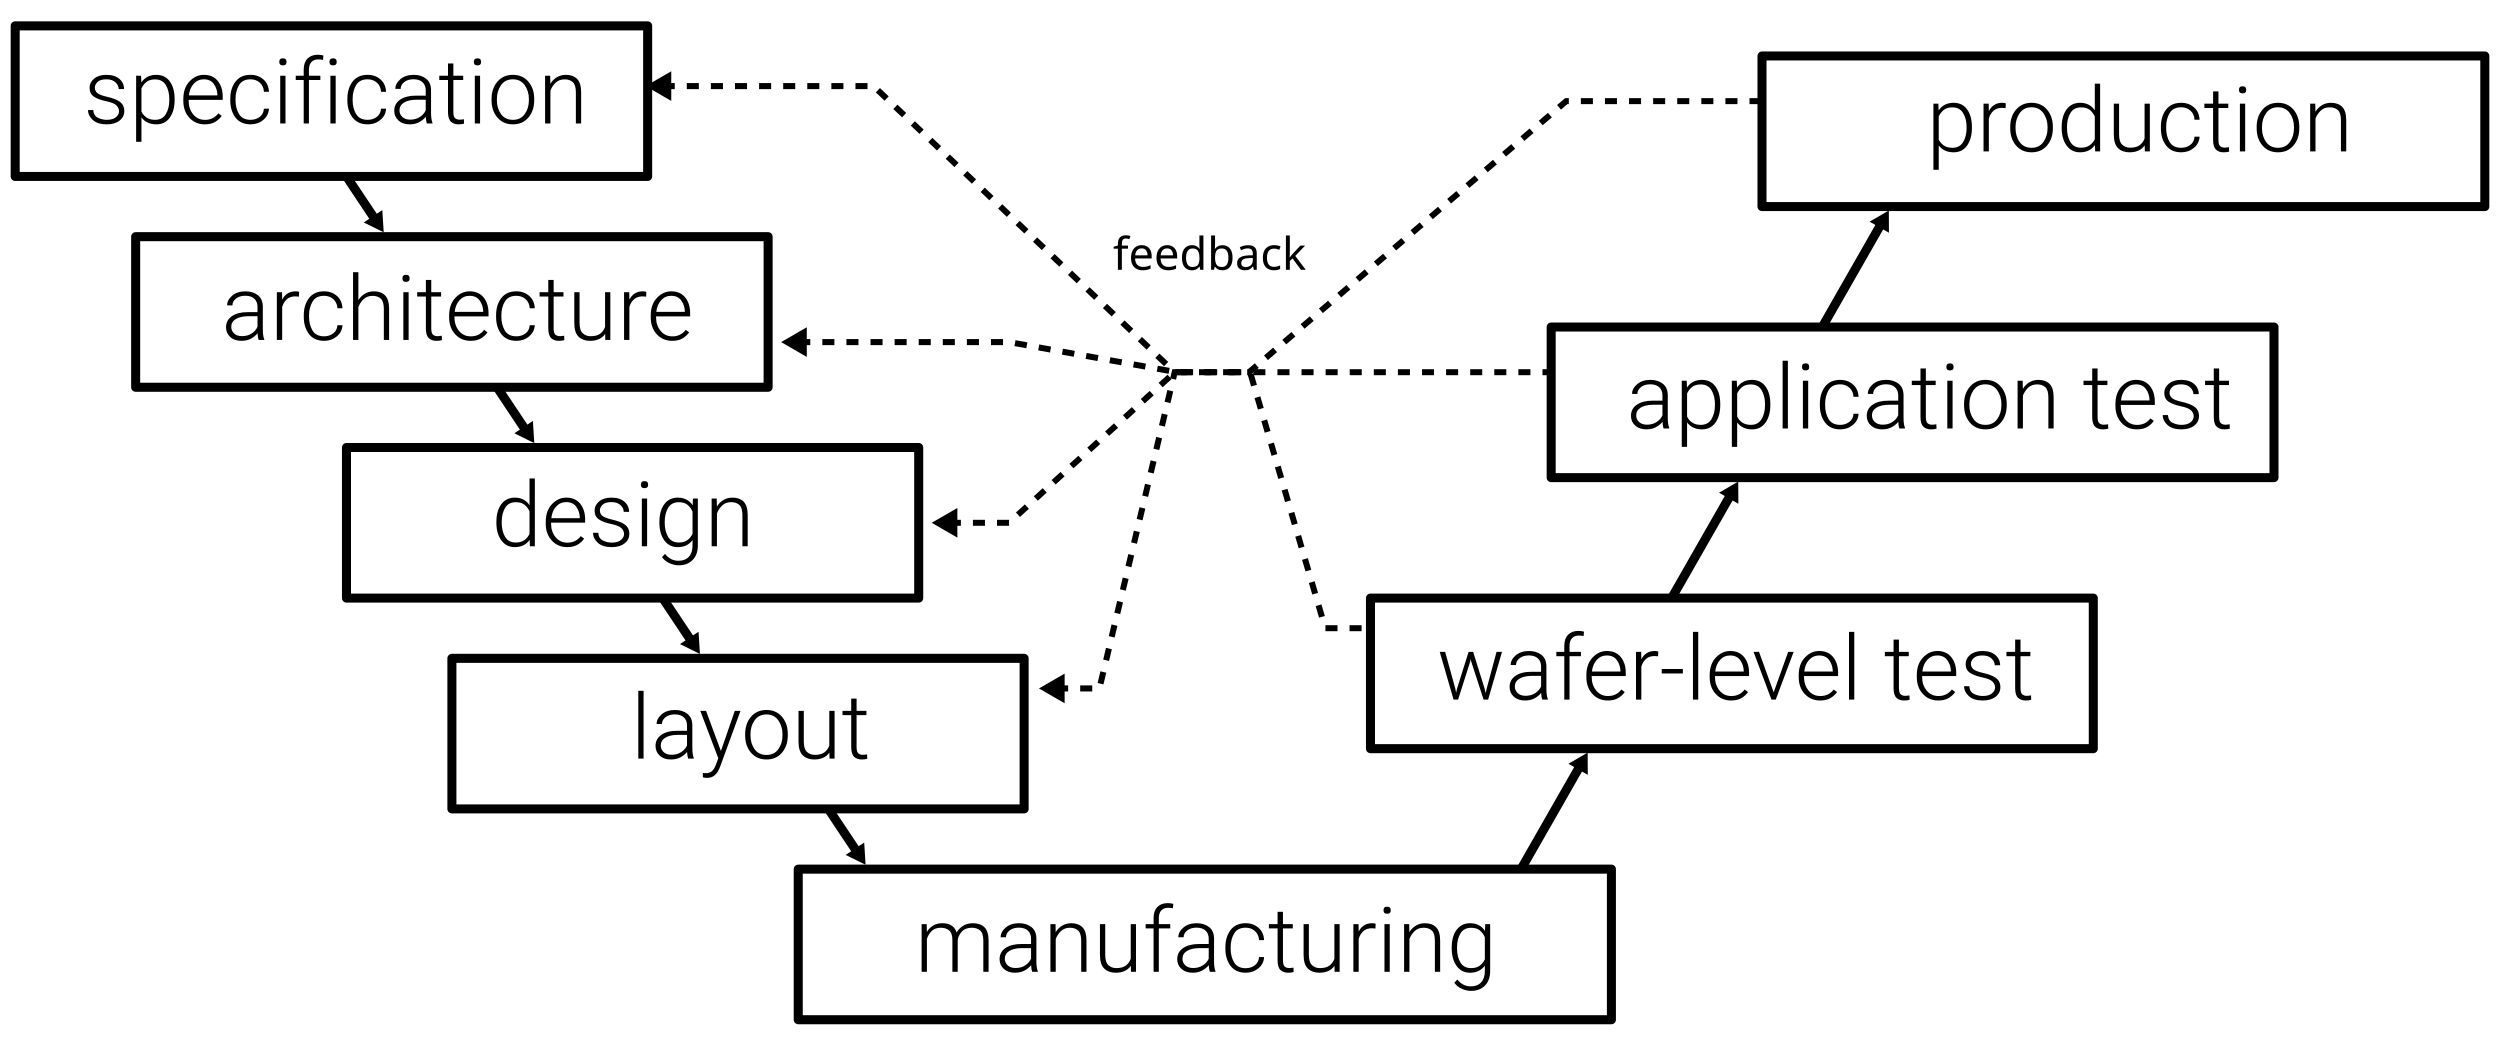
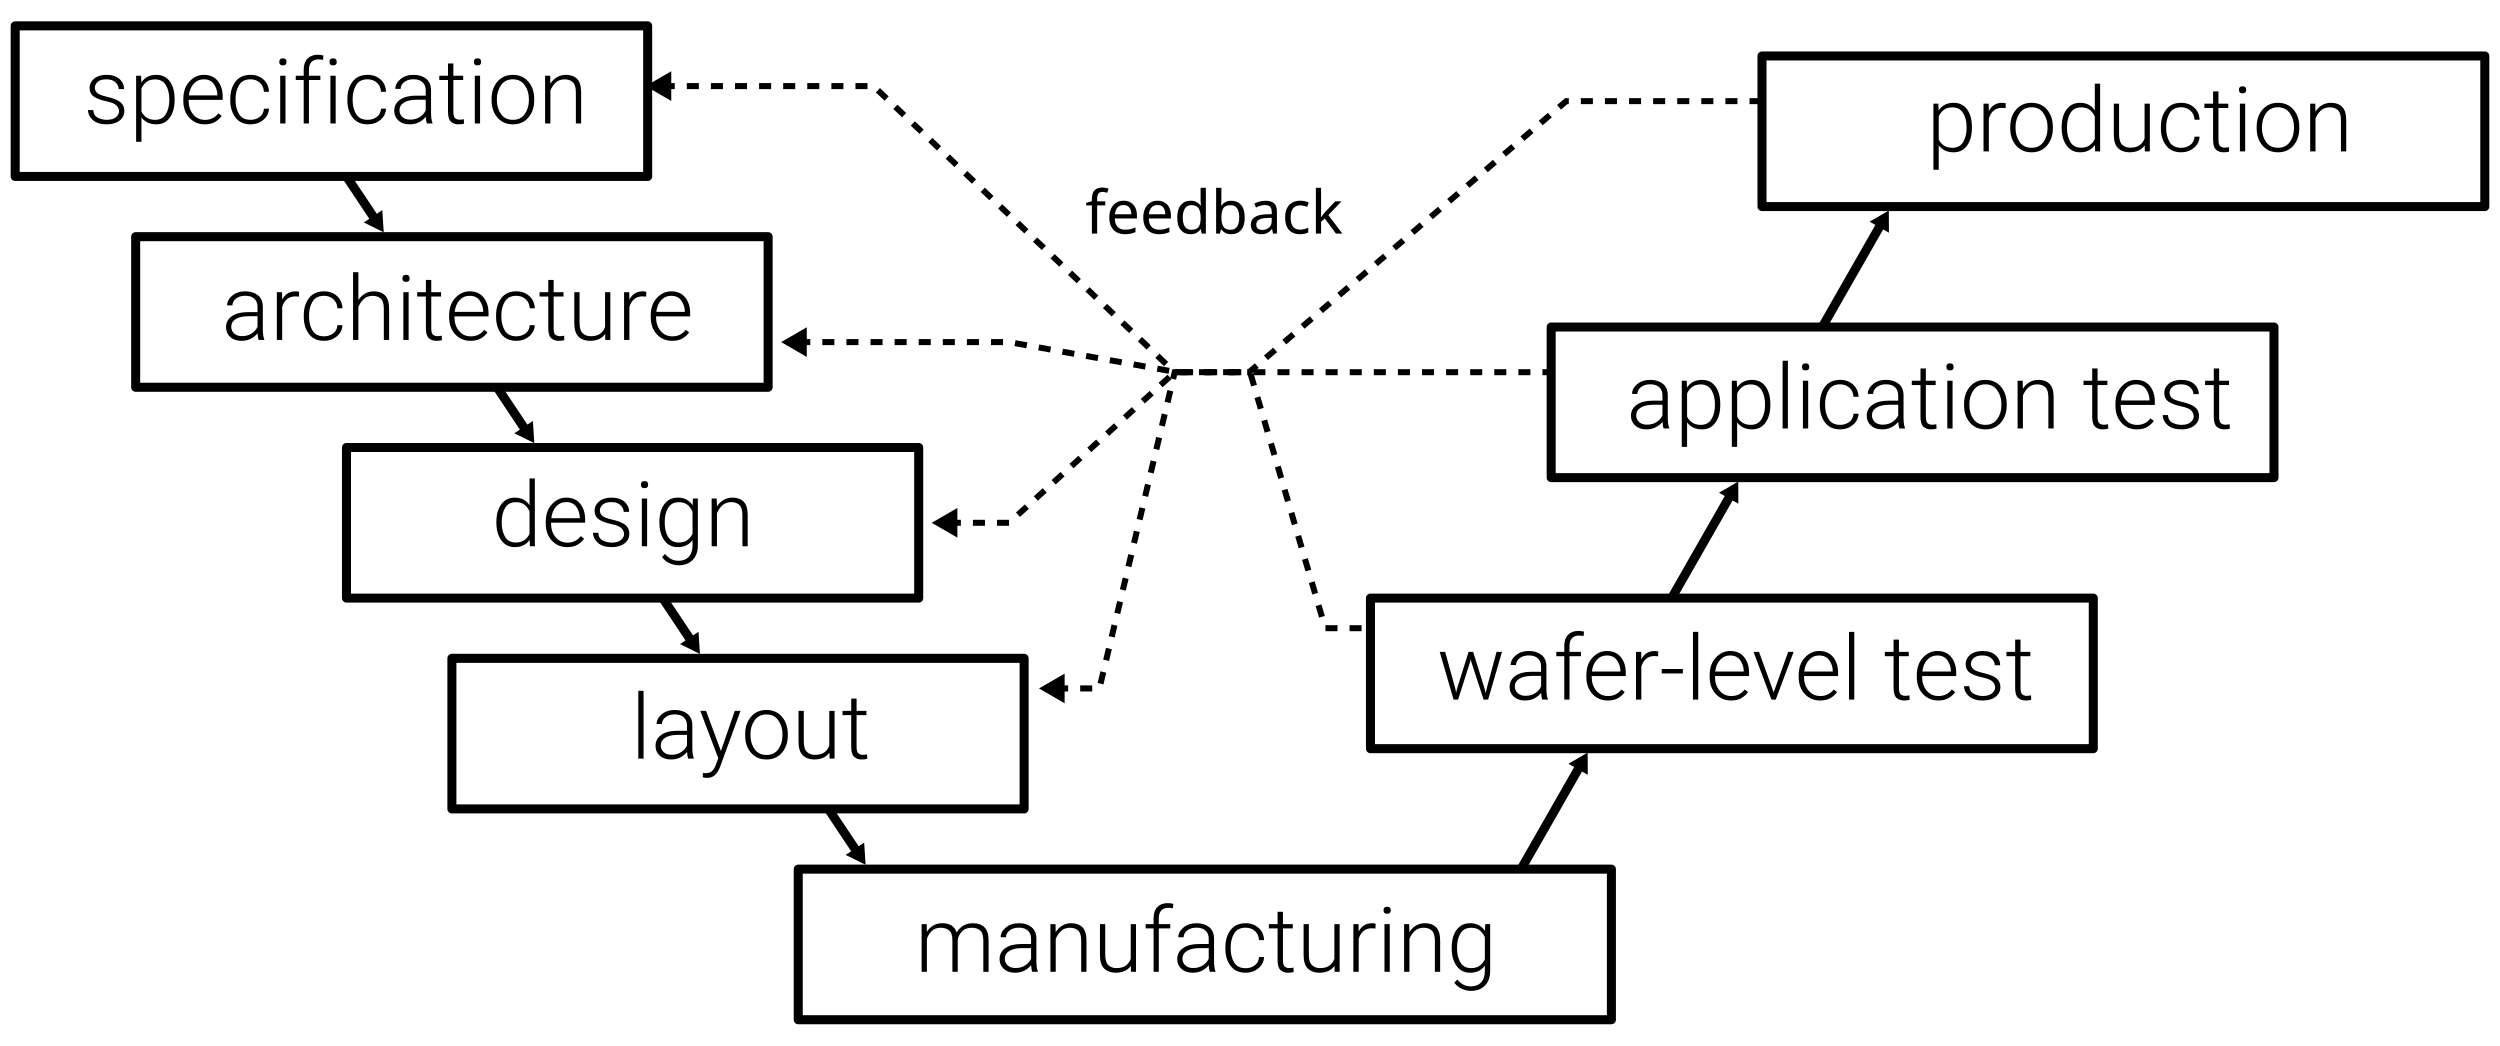
<svg xmlns="http://www.w3.org/2000/svg" width="234.269mm" height="97.98mm" viewBox="0 0 830.087 347.173" id="svg2" version="1.1">
  <defs id="defs4">
    <marker style="overflow:visible" id="marker6052" refX="0.0" refY="0.0" orient="auto">
      <path transform="scale(-0.4)" style="fill-rule:evenodd;stroke:#000000;stroke-width:1pt;stroke-opacity:1;fill:#000000;fill-opacity:1" d="M 5.77,0.0 L -2.88,5.0 L -2.88,-5.0 L 5.77,0.0 z " id="path6054" />
    </marker>
    <marker orient="auto" refY="0.0" refX="0.0" id="marker5818" style="overflow:visible">
      <path id="path5820" d="M 5.77,0.0 L -2.88,5.0 L -2.88,-5.0 L 5.77,0.0 z " style="fill-rule:evenodd;stroke:#000000;stroke-width:1pt;stroke-opacity:1;fill:#000000;fill-opacity:1" transform="scale(-0.4)" />
    </marker>
    <marker style="overflow:visible" id="marker5254" refX="0.0" refY="0.0" orient="auto">
      <path transform="scale(-0.4)" style="fill-rule:evenodd;stroke:#000000;stroke-width:1pt;stroke-opacity:1;fill:#000000;fill-opacity:1" d="M 5.77,0.0 L -2.88,5.0 L -2.88,-5.0 L 5.77,0.0 z " id="path5256" />
    </marker>
    <marker style="overflow:visible" id="marker5020" refX="0.0" refY="0.0" orient="auto">
      <path transform="scale(-0.4)" style="fill-rule:evenodd;stroke:#000000;stroke-width:1pt;stroke-opacity:1;fill:#000000;fill-opacity:1" d="M 5.77,0.0 L -2.88,5.0 L -2.88,-5.0 L 5.77,0.0 z " id="path5022" />
    </marker>
    <marker orient="auto" refY="0.0" refX="0.0" id="marker4879" style="overflow:visible">
      <path id="path4759" d="M 5.77,0.0 L -2.88,5.0 L -2.88,-5.0 L 5.77,0.0 z " style="fill-rule:evenodd;stroke:#000000;stroke-width:1pt;stroke-opacity:1;fill:#000000;fill-opacity:1" transform="scale(-0.4)" />
    </marker>
    <marker orient="auto" refY="0" refX="0" id="marker14430" style="overflow:visible">
      <path id="path14432" d="m 5.77,0 -8.65,5 0,-10 8.65,5 z" style="fill:#000000;fill-opacity:1;fill-rule:evenodd;stroke:#000000;stroke-width:1pt;stroke-opacity:1" transform="scale(-0.2,-0.2)" />
    </marker>
    <marker style="overflow:visible" id="marker14130" refX="0" refY="0" orient="auto">
      <path transform="scale(-0.2,-0.2)" style="fill:#000000;fill-opacity:1;fill-rule:evenodd;stroke:#000000;stroke-width:1pt;stroke-opacity:1" d="m 5.77,0 -8.65,5 0,-10 8.65,5 z" id="path14132" />
    </marker>
    <marker orient="auto" refY="0" refX="0" id="marker13578" style="overflow:visible">
      <path id="path13580" d="m 5.77,0 -8.65,5 0,-10 8.65,5 z" style="fill:#000000;fill-opacity:1;fill-rule:evenodd;stroke:#000000;stroke-width:1pt;stroke-opacity:1" transform="scale(-0.2,-0.2)" />
    </marker>
    <marker style="overflow:visible" id="marker13287" refX="0" refY="0" orient="auto">
      <path transform="scale(-0.2,-0.2)" style="fill:#000000;fill-opacity:1;fill-rule:evenodd;stroke:#000000;stroke-width:1pt;stroke-opacity:1" d="m 5.77,0 -8.65,5 0,-10 8.65,5 z" id="path13289" />
    </marker>
    <marker orient="auto" refY="0" refX="0" id="marker13095" style="overflow:visible">
      <path id="path13097" d="m 5.77,0 -8.65,5 0,-10 8.65,5 z" style="fill:#000000;fill-opacity:1;fill-rule:evenodd;stroke:#000000;stroke-width:1pt;stroke-opacity:1" transform="scale(-0.2,-0.2)" />
    </marker>
    <marker style="overflow:visible" id="marker12709" refX="0" refY="0" orient="auto">
      <path transform="scale(-0.2,-0.2)" style="fill:#000000;fill-opacity:1;fill-rule:evenodd;stroke:#000000;stroke-width:1pt;stroke-opacity:1" d="m 5.77,0 -8.65,5 0,-10 8.65,5 z" id="path12711" />
    </marker>
    <marker orient="auto" refY="0" refX="0" id="marker12509" style="overflow:visible">
      <path id="path12511" d="m 5.77,0 -8.65,5 0,-10 8.65,5 z" style="fill:#000000;fill-opacity:1;fill-rule:evenodd;stroke:#000000;stroke-width:1pt;stroke-opacity:1" transform="scale(-0.2,-0.2)" />
    </marker>
    <marker orient="auto" refY="0" refX="0" id="marker12246" style="overflow:visible">
      <path id="path9678" d="m 5.77,0 -8.65,5 0,-10 8.65,5 z" style="fill:#000000;fill-opacity:1;fill-rule:evenodd;stroke:#000000;stroke-width:1pt;stroke-opacity:1" transform="scale(-0.4,-0.4)" />
    </marker>
    <marker orient="auto" refY="0" refX="0" id="TriangleInS" style="overflow:visible">
      <path id="path9681" d="m 5.77,0 -8.65,5 0,-10 8.65,5 z" style="fill:#000000;fill-opacity:1;fill-rule:evenodd;stroke:#000000;stroke-width:1pt;stroke-opacity:1" transform="scale(-0.2,-0.2)" />
    </marker>
    <marker style="overflow:visible" id="marker11813" refX="0" refY="0" orient="auto">
      <path transform="scale(-0.4,-0.4)" style="fill:#000000;fill-opacity:1;fill-rule:evenodd;stroke:#000000;stroke-width:1pt;stroke-opacity:1" d="m 5.77,0 -8.65,5 0,-10 8.65,5 z" id="path11815" />
    </marker>
    <marker style="overflow:visible" id="marker11037" refX="0" refY="0" orient="auto">
      <path transform="scale(-0.4,-0.4)" style="fill:#000000;fill-opacity:1;fill-rule:evenodd;stroke:#000000;stroke-width:1pt;stroke-opacity:1" d="m 5.77,0 -8.65,5 0,-10 8.65,5 z" id="path11039" />
    </marker>
    <marker style="overflow:visible" id="marker10797" refX="0" refY="0" orient="auto">
      <path transform="scale(-0.4,-0.4)" style="fill:#000000;fill-opacity:1;fill-rule:evenodd;stroke:#000000;stroke-width:1pt;stroke-opacity:1" d="m 5.77,0 -8.65,5 0,-10 8.65,5 z" id="path10799" />
    </marker>
    <marker orient="auto" refY="0" refX="0" id="marker10157" style="overflow:visible">
      <path id="path10159" d="m 5.77,0 -8.65,5 0,-10 8.65,5 z" style="fill:#000000;fill-opacity:1;fill-rule:evenodd;stroke:#000000;stroke-width:1pt;stroke-opacity:1" transform="scale(-0.4,-0.4)" />
    </marker>
    <marker orient="auto" refY="0" refX="0" id="marker7297" style="overflow:visible">
      <path id="path7299" d="m 5.77,0 -8.65,5 0,-10 8.65,5 z" style="fill:#000000;fill-opacity:1;fill-rule:evenodd;stroke:#000000;stroke-width:1pt;stroke-opacity:1" transform="scale(-0.2,-0.2)" />
    </marker>
    <marker orient="auto" refY="0" refX="0" id="marker13165" style="overflow:visible">
      <path id="path13167" d="m 5.77,0 -8.65,5 0,-10 8.65,5 z" style="fill:#000000;fill-opacity:1;fill-rule:evenodd;stroke:#000000;stroke-width:1pt;stroke-opacity:1" transform="scale(-0.2,-0.2)" />
    </marker>
    <marker orient="auto" refY="0" refX="0" id="TriangleInM" style="overflow:visible">
      <path id="path12865" d="m 5.77,0 -8.65,5 0,-10 8.65,5 z" style="fill:#000000;fill-opacity:1;fill-rule:evenodd;stroke:#000000;stroke-width:1pt;stroke-opacity:1" transform="scale(-0.4,-0.4)" />
    </marker>
    <filter style="color-interpolation-filters:sRGB" id="filter13340">
      <feColorMatrix values="1 0 0 0 0 0 1 0 0 0 0 0 1 0 0 0 0 0 1 1 " id="feColorMatrix13342" />
      <feColorMatrix type="hueRotate" values="0" result="colormatrix2" id="feColorMatrix13344" />
      <feColorMatrix in="colormatrix2" values="-1 0 0 0 1 0 -1 0 0 1 0 0 -1 0 1 0 0 0 1 0 " result="colormatrix3" id="feColorMatrix13346" />
      <feBlend in="colormatrix3" in2="colormatrix2" mode="lighten" result="blend1" id="feBlend13348" />
      <feBlend in2="blend1" mode="multiply" result="blend2" id="feBlend13350" />
      <feComposite in2="SourceGraphic" operator="in" id="feComposite13352" result="fbSourceGraphic" />
      <feColorMatrix result="fbSourceGraphicAlpha" in="fbSourceGraphic" values="0 0 0 -1 0 0 0 0 -1 0 0 0 0 -1 0 0 0 0 1 0" id="feColorMatrix13818" />
      <feGaussianBlur id="feGaussianBlur13820" stdDeviation="0.01" result="blur" in="fbSourceGraphic" />
      <feComponentTransfer id="feComponentTransfer13822" in="blur" result="component">
        <feFuncR id="feFuncR13824" type="table" tableValues="0 1 0 1" />
        <feFuncG id="feFuncG13826" type="table" tableValues="0 1 0 1" />
        <feFuncB id="feFuncB13828" type="table" tableValues="0 1 0 1" />
      </feComponentTransfer>
    </filter>
    <filter style="color-interpolation-filters:sRGB" id="filter7814">
      <feColorMatrix values="1 0 0 0 0 0 1 0 0 0 0 0 1 0 0 -199.793 -672.619 -67.788 539.062 0 " result="colormatrix" id="feColorMatrix7816" />
      <feComposite in2="colormatrix" operator="arithmetic" k2="1" result="composite" id="feComposite7818" k1="0" k3="0" k4="0" />
    </filter>
  </defs>
  <g id="layer1" transform="translate(-44.95669,276.2244)">
    <text id="text6843" y="-94.854" x="208.185" style="font-style:normal;font-variant:normal;font-weight:300;font-stretch:normal;font-size:30px;line-height:125%;font-family:Roboto;-inkscape-font-specification:'Roboto Light';letter-spacing:0px;word-spacing:0px;fill:#000000;fill-opacity:1;stroke:none;stroke-width:1px;stroke-linecap:butt;stroke-linejoin:miter;stroke-opacity:1" xml:space="preserve">
      <tspan y="-94.854" x="208.185" id="tspan6845">design</tspan>
    </text>
    <text xml:space="preserve" style="font-style:normal;font-variant:normal;font-weight:300;font-stretch:normal;font-size:30px;line-height:125%;font-family:Roboto;-inkscape-font-specification:'Roboto Light';letter-spacing:0px;word-spacing:0px;fill:#000000;fill-opacity:1;stroke:none;stroke-width:1px;stroke-linecap:butt;stroke-linejoin:miter;stroke-opacity:1" x="254.395" y="-24.347" id="text6847">
      <tspan id="tspan6849" x="254.395" y="-24.347">layout</tspan>
    </text>
    <text id="text6851" y="-140.628" x="195.801" style="font-style:normal;font-variant:normal;font-weight:300;font-stretch:normal;font-size:30px;line-height:125%;font-family:Roboto;-inkscape-font-specification:'Roboto Light';letter-spacing:0px;word-spacing:0px;fill:#000000;fill-opacity:1;stroke:none;stroke-width:1px;stroke-linecap:butt;stroke-linejoin:miter;stroke-opacity:1" xml:space="preserve">
      <tspan y="-140.628" x="195.801" id="tspan6853" />
    </text>
    <text id="text6855" y="-40.623" x="433.187" style="font-style:normal;font-variant:normal;font-weight:300;font-stretch:normal;font-size:30px;line-height:125%;font-family:Roboto;-inkscape-font-specification:'Roboto Light';letter-spacing:0px;word-spacing:0px;fill:#000000;fill-opacity:1;stroke:none;stroke-width:1px;stroke-linecap:butt;stroke-linejoin:miter;stroke-opacity:1" xml:space="preserve">
      <tspan y="-40.623" x="433.187" id="tspan6857" />
    </text>
    <text id="text6863" y="46.457" x="348.764" style="font-style:normal;font-variant:normal;font-weight:300;font-stretch:normal;font-size:30px;line-height:125%;font-family:Roboto;-inkscape-font-specification:'Roboto Light';letter-spacing:0px;word-spacing:0px;fill:#000000;fill-opacity:1;stroke:none;stroke-width:1px;stroke-linecap:butt;stroke-linejoin:miter;stroke-opacity:1" xml:space="preserve">
      <tspan y="46.457" x="348.764" id="tspan6865">manufacturing</tspan>
    </text>
    <path style="fill:none;fill-rule:evenodd;stroke:#000000;stroke-width:3;stroke-linecap:butt;stroke-linejoin:miter;stroke-miterlimit:4;stroke-dasharray:none;stroke-opacity:1;marker-start:url(#marker12509)" d="m 170,-202.638 -10,-15" id="path9536" />
    <g id="g12013" transform="translate(0,-9.999989)">
      <text xml:space="preserve" style="font-style:normal;font-variant:normal;font-weight:300;font-stretch:normal;font-size:30px;line-height:125%;font-family:Roboto;-inkscape-font-specification:'Roboto Light';letter-spacing:0px;word-spacing:0px;fill:#000000;fill-opacity:1;stroke:none;stroke-width:1px;stroke-linecap:butt;stroke-linejoin:miter;stroke-opacity:1" x="72.685" y="-225.236" id="text6835">
        <tspan id="tspan6837" x="72.685" y="-225.236">specification</tspan>
      </text>
      <rect y="-257.638" x="50" height="50" width="210" id="rect12009" style="opacity:1;fill:none;fill-opacity:1;stroke:#000000;stroke-width:3;stroke-linecap:round;stroke-linejoin:round;stroke-miterlimit:4;stroke-dasharray:none;stroke-dashoffset:0;stroke-opacity:1" />
    </g>
    <text xml:space="preserve" style="font-style:normal;font-variant:normal;font-weight:300;font-stretch:normal;font-size:30px;line-height:125%;font-family:Roboto;-inkscape-font-specification:'Roboto Light';letter-spacing:0px;word-spacing:0px;fill:#000000;fill-opacity:1;stroke:none;stroke-width:1px;stroke-linecap:butt;stroke-linejoin:miter;stroke-opacity:1" x="118.518" y="-163.353" id="text6839">
      <tspan id="tspan6841" x="118.518" y="-163.353">architecture</tspan>
    </text>
    <rect y="-197.638" x="90" height="50" width="210" id="rect12011" style="opacity:1;fill:none;fill-opacity:1;stroke:#000000;stroke-width:3;stroke-linecap:round;stroke-linejoin:round;stroke-miterlimit:4;stroke-dasharray:none;stroke-dashoffset:0;stroke-opacity:1" />
    <rect style="opacity:1;fill:none;fill-opacity:1;stroke:#000000;stroke-width:3;stroke-linecap:round;stroke-linejoin:round;stroke-miterlimit:4;stroke-dasharray:none;stroke-dashoffset:0;stroke-opacity:1" id="rect12699" width="190" height="50" x="160" y="-127.638" />
    <path id="path12707" d="m 220,-132.638 -10,-15" style="fill:none;fill-rule:evenodd;stroke:#000000;stroke-width:3;stroke-linecap:butt;stroke-linejoin:miter;stroke-miterlimit:4;stroke-dasharray:none;stroke-opacity:1;marker-start:url(#marker12709)" />
    <rect y="-57.638" x="195" height="50" width="190" id="rect13035" style="opacity:1;fill:none;fill-opacity:1;stroke:#000000;stroke-width:3;stroke-linecap:round;stroke-linejoin:round;stroke-miterlimit:4;stroke-dasharray:none;stroke-dashoffset:0;stroke-opacity:1" />
    <rect style="opacity:1;fill:none;fill-opacity:1;stroke:#000000;stroke-width:3;stroke-linecap:round;stroke-linejoin:round;stroke-miterlimit:4;stroke-dasharray:none;stroke-dashoffset:0;stroke-opacity:1" id="rect13037" width="270" height="50" x="310" y="12.362" />
    <path style="fill:none;fill-rule:evenodd;stroke:#000000;stroke-width:3;stroke-linecap:butt;stroke-linejoin:miter;stroke-miterlimit:4;stroke-dasharray:none;stroke-opacity:1;marker-start:url(#marker13095)" d="m 275,-62.638 -10,-15" id="path13093" />
    <path id="path13285" d="m 330,7.362 -10,-15" style="fill:none;fill-rule:evenodd;stroke:#000000;stroke-width:3;stroke-linecap:butt;stroke-linejoin:miter;stroke-miterlimit:4;stroke-dasharray:none;stroke-opacity:1;marker-start:url(#marker13287)" />
    <g id="g13517">
      <text xml:space="preserve" style="font-style:normal;font-variant:normal;font-weight:300;font-stretch:normal;font-size:30px;line-height:125%;font-family:Roboto;-inkscape-font-specification:'Roboto Light';letter-spacing:0px;word-spacing:0px;fill:#000000;fill-opacity:1;stroke:none;stroke-width:1px;stroke-linecap:butt;stroke-linejoin:miter;stroke-opacity:1" x="522.079" y="-43.928" id="text6859">
        <tspan id="tspan6861" x="522.079" y="-43.928">wafer-level test</tspan>
      </text>
      <rect y="-77.638" x="500" height="50" width="240" id="rect13501" style="opacity:1;fill:none;fill-opacity:1;stroke:#000000;stroke-width:3;stroke-linecap:round;stroke-linejoin:round;stroke-miterlimit:4;stroke-dasharray:none;stroke-dashoffset:0;stroke-opacity:1" />
    </g>
    <g id="g13512" transform="translate(0,-40)">
      <text id="text6867" y="-93.954" x="585.013" style="font-style:normal;font-variant:normal;font-weight:300;font-stretch:normal;font-size:30px;line-height:125%;font-family:Roboto;-inkscape-font-specification:'Roboto Light';letter-spacing:0px;word-spacing:0px;fill:#000000;fill-opacity:1;stroke:none;stroke-width:1px;stroke-linecap:butt;stroke-linejoin:miter;stroke-opacity:1" xml:space="preserve">
        <tspan y="-93.954" x="585.013" id="tspan6869">application test</tspan>
      </text>
      <rect style="opacity:1;fill:none;fill-opacity:1;stroke:#000000;stroke-width:3;stroke-linecap:round;stroke-linejoin:round;stroke-miterlimit:4;stroke-dasharray:none;stroke-dashoffset:0;stroke-opacity:1" id="rect13503" width="240" height="50" x="560" y="-127.638" />
    </g>
    <g id="g13507" transform="translate(0,-59.99999)">
      <text xml:space="preserve" style="font-style:normal;font-variant:normal;font-weight:300;font-stretch:normal;font-size:30px;line-height:125%;font-family:Roboto;-inkscape-font-specification:'Roboto Light';letter-spacing:0px;word-spacing:0px;fill:#000000;fill-opacity:1;stroke:none;stroke-width:1px;stroke-linecap:butt;stroke-linejoin:miter;stroke-opacity:1" x="684.651" y="-165.95" id="text6875">
        <tspan id="tspan6877" x="684.651" y="-165.95">production</tspan>
      </text>
      <rect y="-197.638" x="630" height="50" width="240" id="rect13505" style="opacity:1;fill:none;fill-opacity:1;stroke:#000000;stroke-width:3;stroke-linecap:round;stroke-linejoin:round;stroke-miterlimit:4;stroke-dasharray:none;stroke-dashoffset:0;stroke-opacity:1" />
    </g>
    <path style="fill:none;fill-rule:evenodd;stroke:#000000;stroke-width:3;stroke-linecap:butt;stroke-linejoin:miter;stroke-miterlimit:4;stroke-dasharray:none;stroke-opacity:1;marker-start:url(#marker13578)" d="m 570,-22.638 -20,35" id="path13576" />
    <path id="path14128" d="m 620,-112.638 -20,35" style="fill:none;fill-rule:evenodd;stroke:#000000;stroke-width:3;stroke-linecap:butt;stroke-linejoin:miter;stroke-miterlimit:4;stroke-dasharray:none;stroke-opacity:1;marker-start:url(#marker14130)" />
    <path style="fill:none;fill-rule:evenodd;stroke:#000000;stroke-width:3;stroke-linecap:butt;stroke-linejoin:miter;stroke-miterlimit:4;stroke-dasharray:none;stroke-opacity:1;marker-start:url(#marker14430)" d="m 670,-202.638 -20,35" id="path14428" />
    <path style="fill:none;fill-rule:evenodd;stroke:#000000;stroke-width:2;stroke-linecap:butt;stroke-linejoin:miter;stroke-miterlimit:4;stroke-dasharray:4, 4;stroke-dashoffset:0;stroke-opacity:1;marker-start:url(#marker4879)" d="m 395.615,-47.638 14.385,-5e-6 25,-105 5.615,0" id="path4617" />
-     <text xml:space="preserve" style="font-style:normal;font-weight:normal;font-size:15px;line-height:125%;font-family:sans-serif;letter-spacing:0px;word-spacing:0px;fill:#000000;fill-opacity:1;stroke:none;stroke-width:1px;stroke-linecap:butt;stroke-linejoin:miter;stroke-opacity:1" x="414.5" y="-186.638" id="text5008">
-       <tspan id="tspan5010" x="414.5" y="-186.638">feedback</tspan>
+     <text xml:space="preserve" style="font-style:normal;font-weight:normal;font-size:20px;line-height:125%;font-family:sans-serif;letter-spacing:0px;word-spacing:0px;fill:#000000;fill-opacity:1;stroke:none;stroke-width:1px;stroke-linecap:butt;stroke-linejoin:miter;stroke-opacity:1" x="405.308" y="-198.659" id="text5008">
+       <tspan id="tspan5010" x="405.308" y="-198.659">feedback</tspan>
    </text>
    <path id="path5252" d="m 360,-102.638 20,0 55,-50 25.028,0 24.972,85 15,0" style="fill:none;fill-rule:evenodd;stroke:#000000;stroke-width:2;stroke-linecap:butt;stroke-linejoin:miter;stroke-miterlimit:4;stroke-dasharray:4, 4;stroke-dashoffset:0;stroke-opacity:1;marker-start:url(#marker5254)" />
    <path style="fill:none;fill-rule:evenodd;stroke:#000000;stroke-width:2;stroke-linecap:butt;stroke-linejoin:miter;stroke-miterlimit:4;stroke-dasharray:4, 4;stroke-dashoffset:0;stroke-opacity:1;marker-start:url(#marker5818)" d="m 310,-162.638 70,0 55.679,10 24.321,0 100,0" id="path5816" />
    <path id="path6050" d="m 265,-247.638 70,0 100,95 24.675,0 105.325,-90 65,0" style="fill:none;fill-rule:evenodd;stroke:#000000;stroke-width:2;stroke-linecap:butt;stroke-linejoin:miter;stroke-miterlimit:4;stroke-dasharray:4, 4;stroke-dashoffset:0;stroke-opacity:1;marker-start:url(#marker6052)" />
  </g>
</svg>
